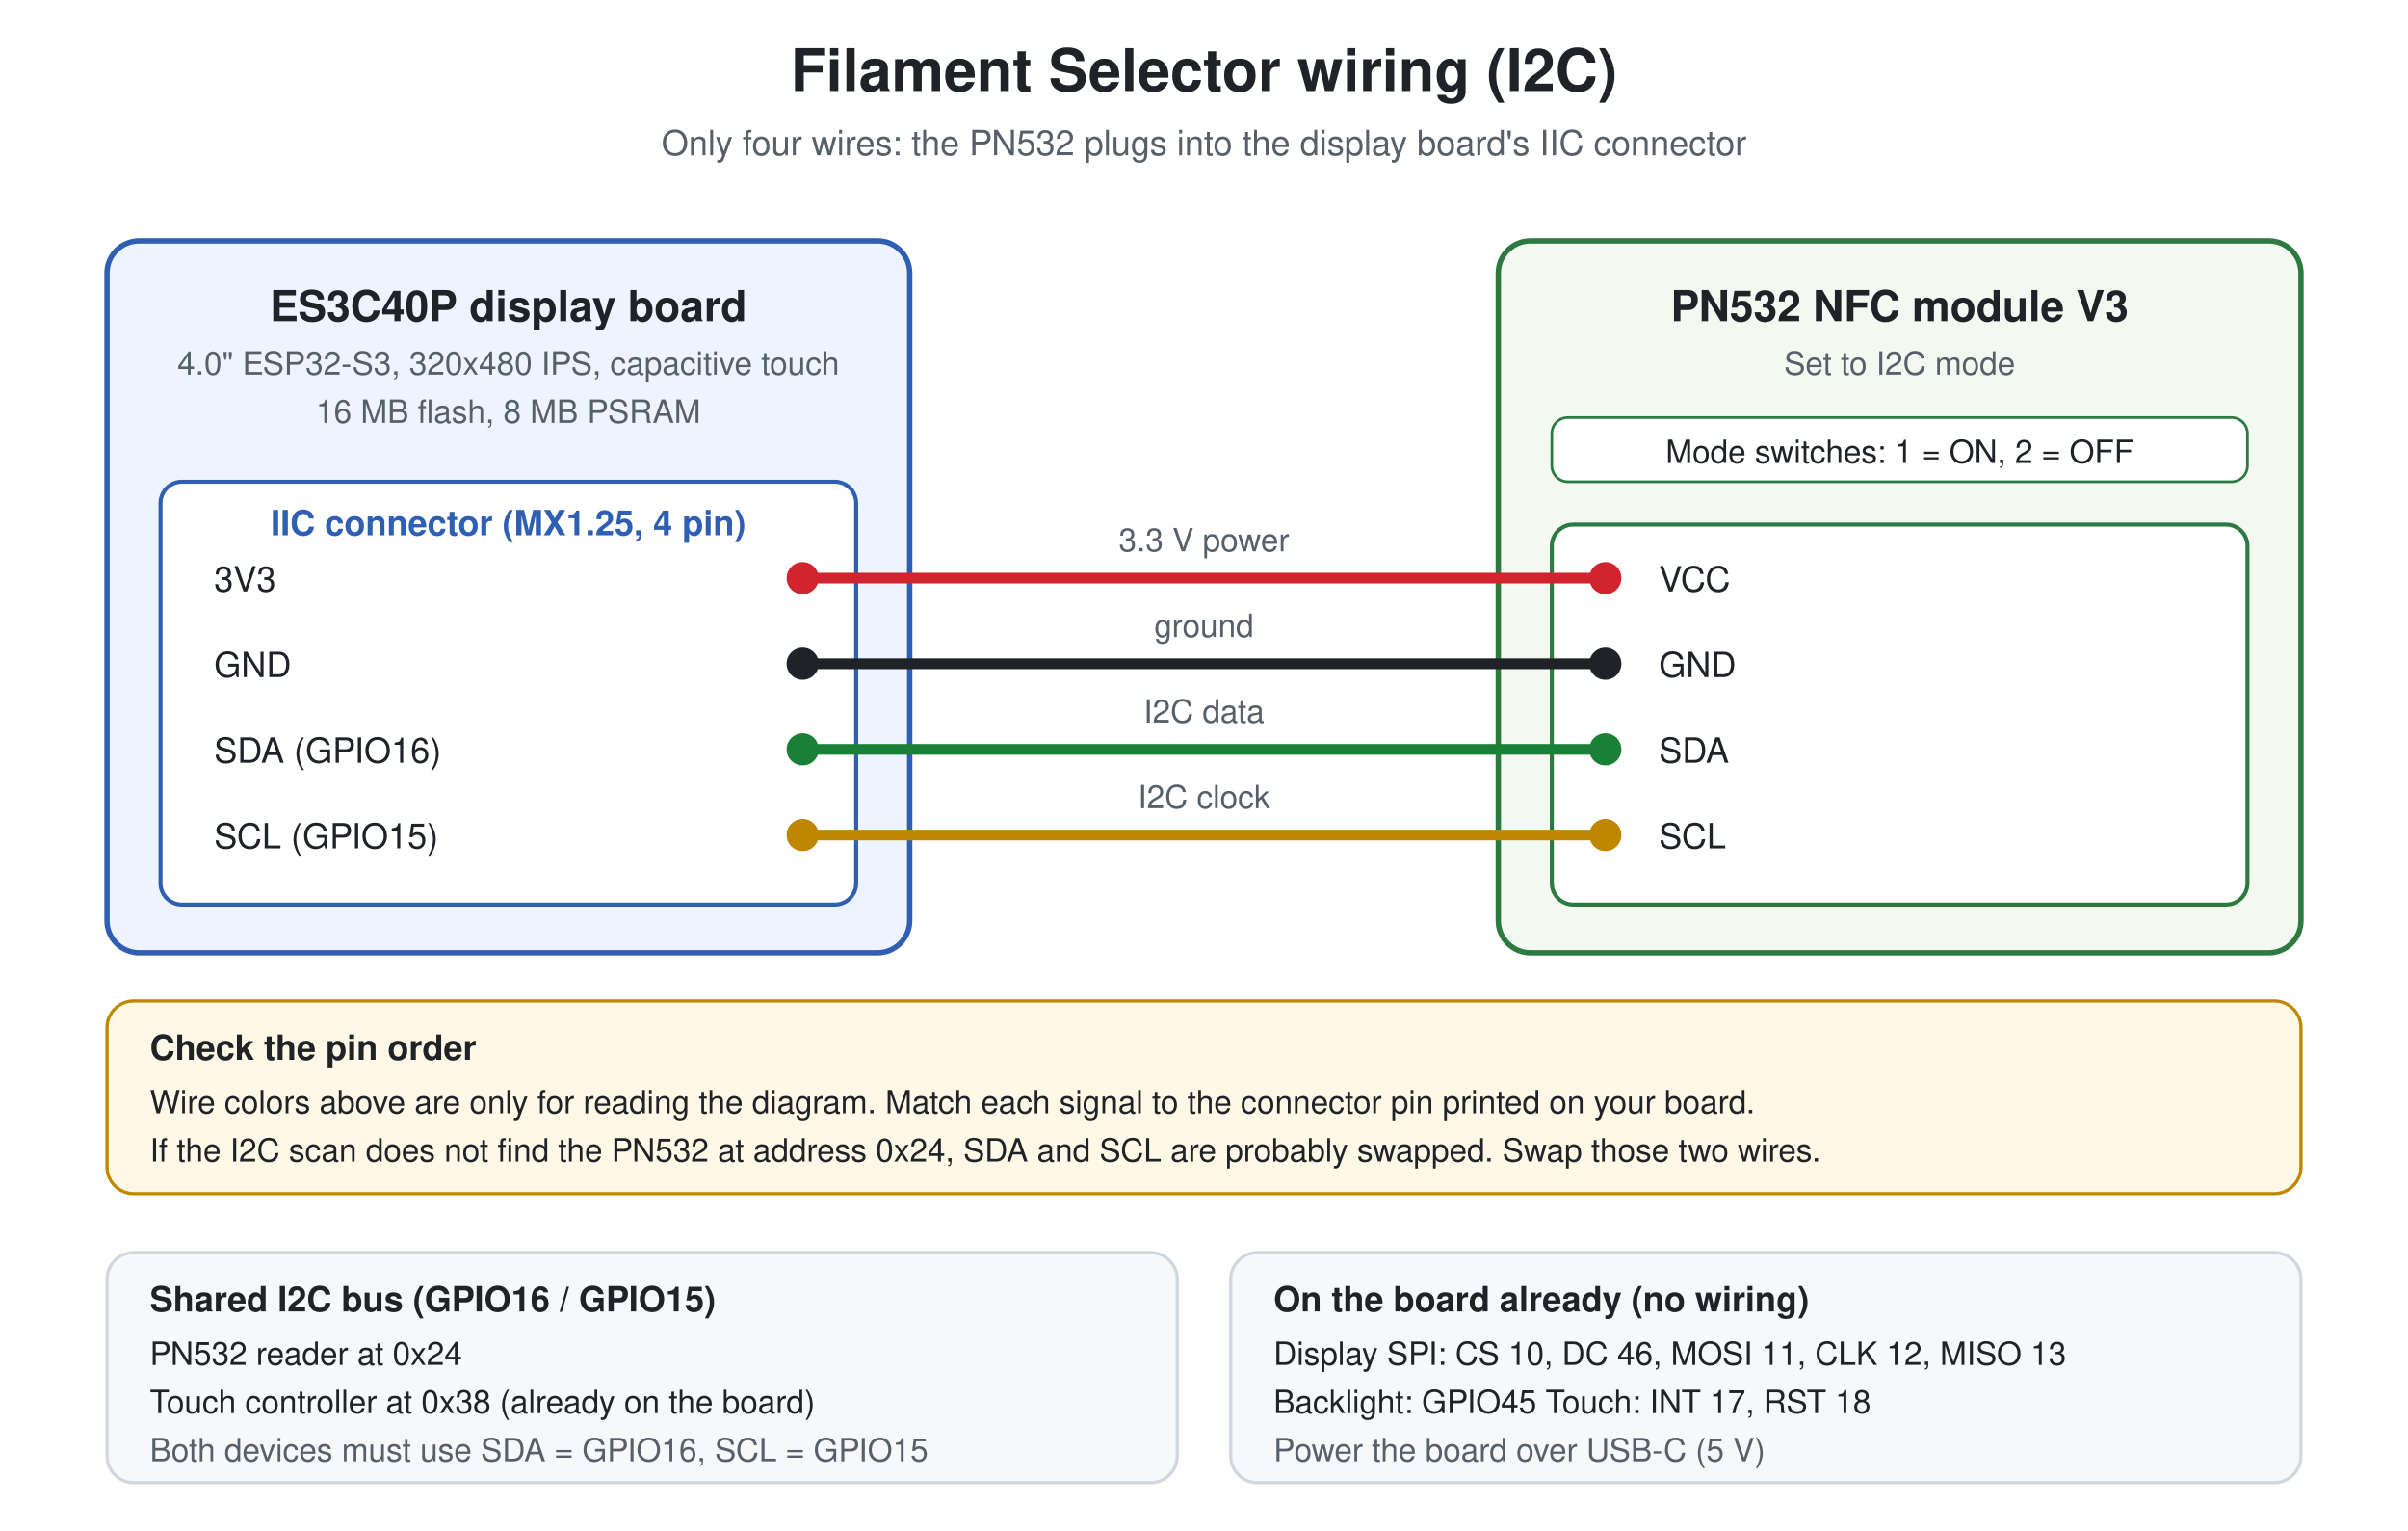
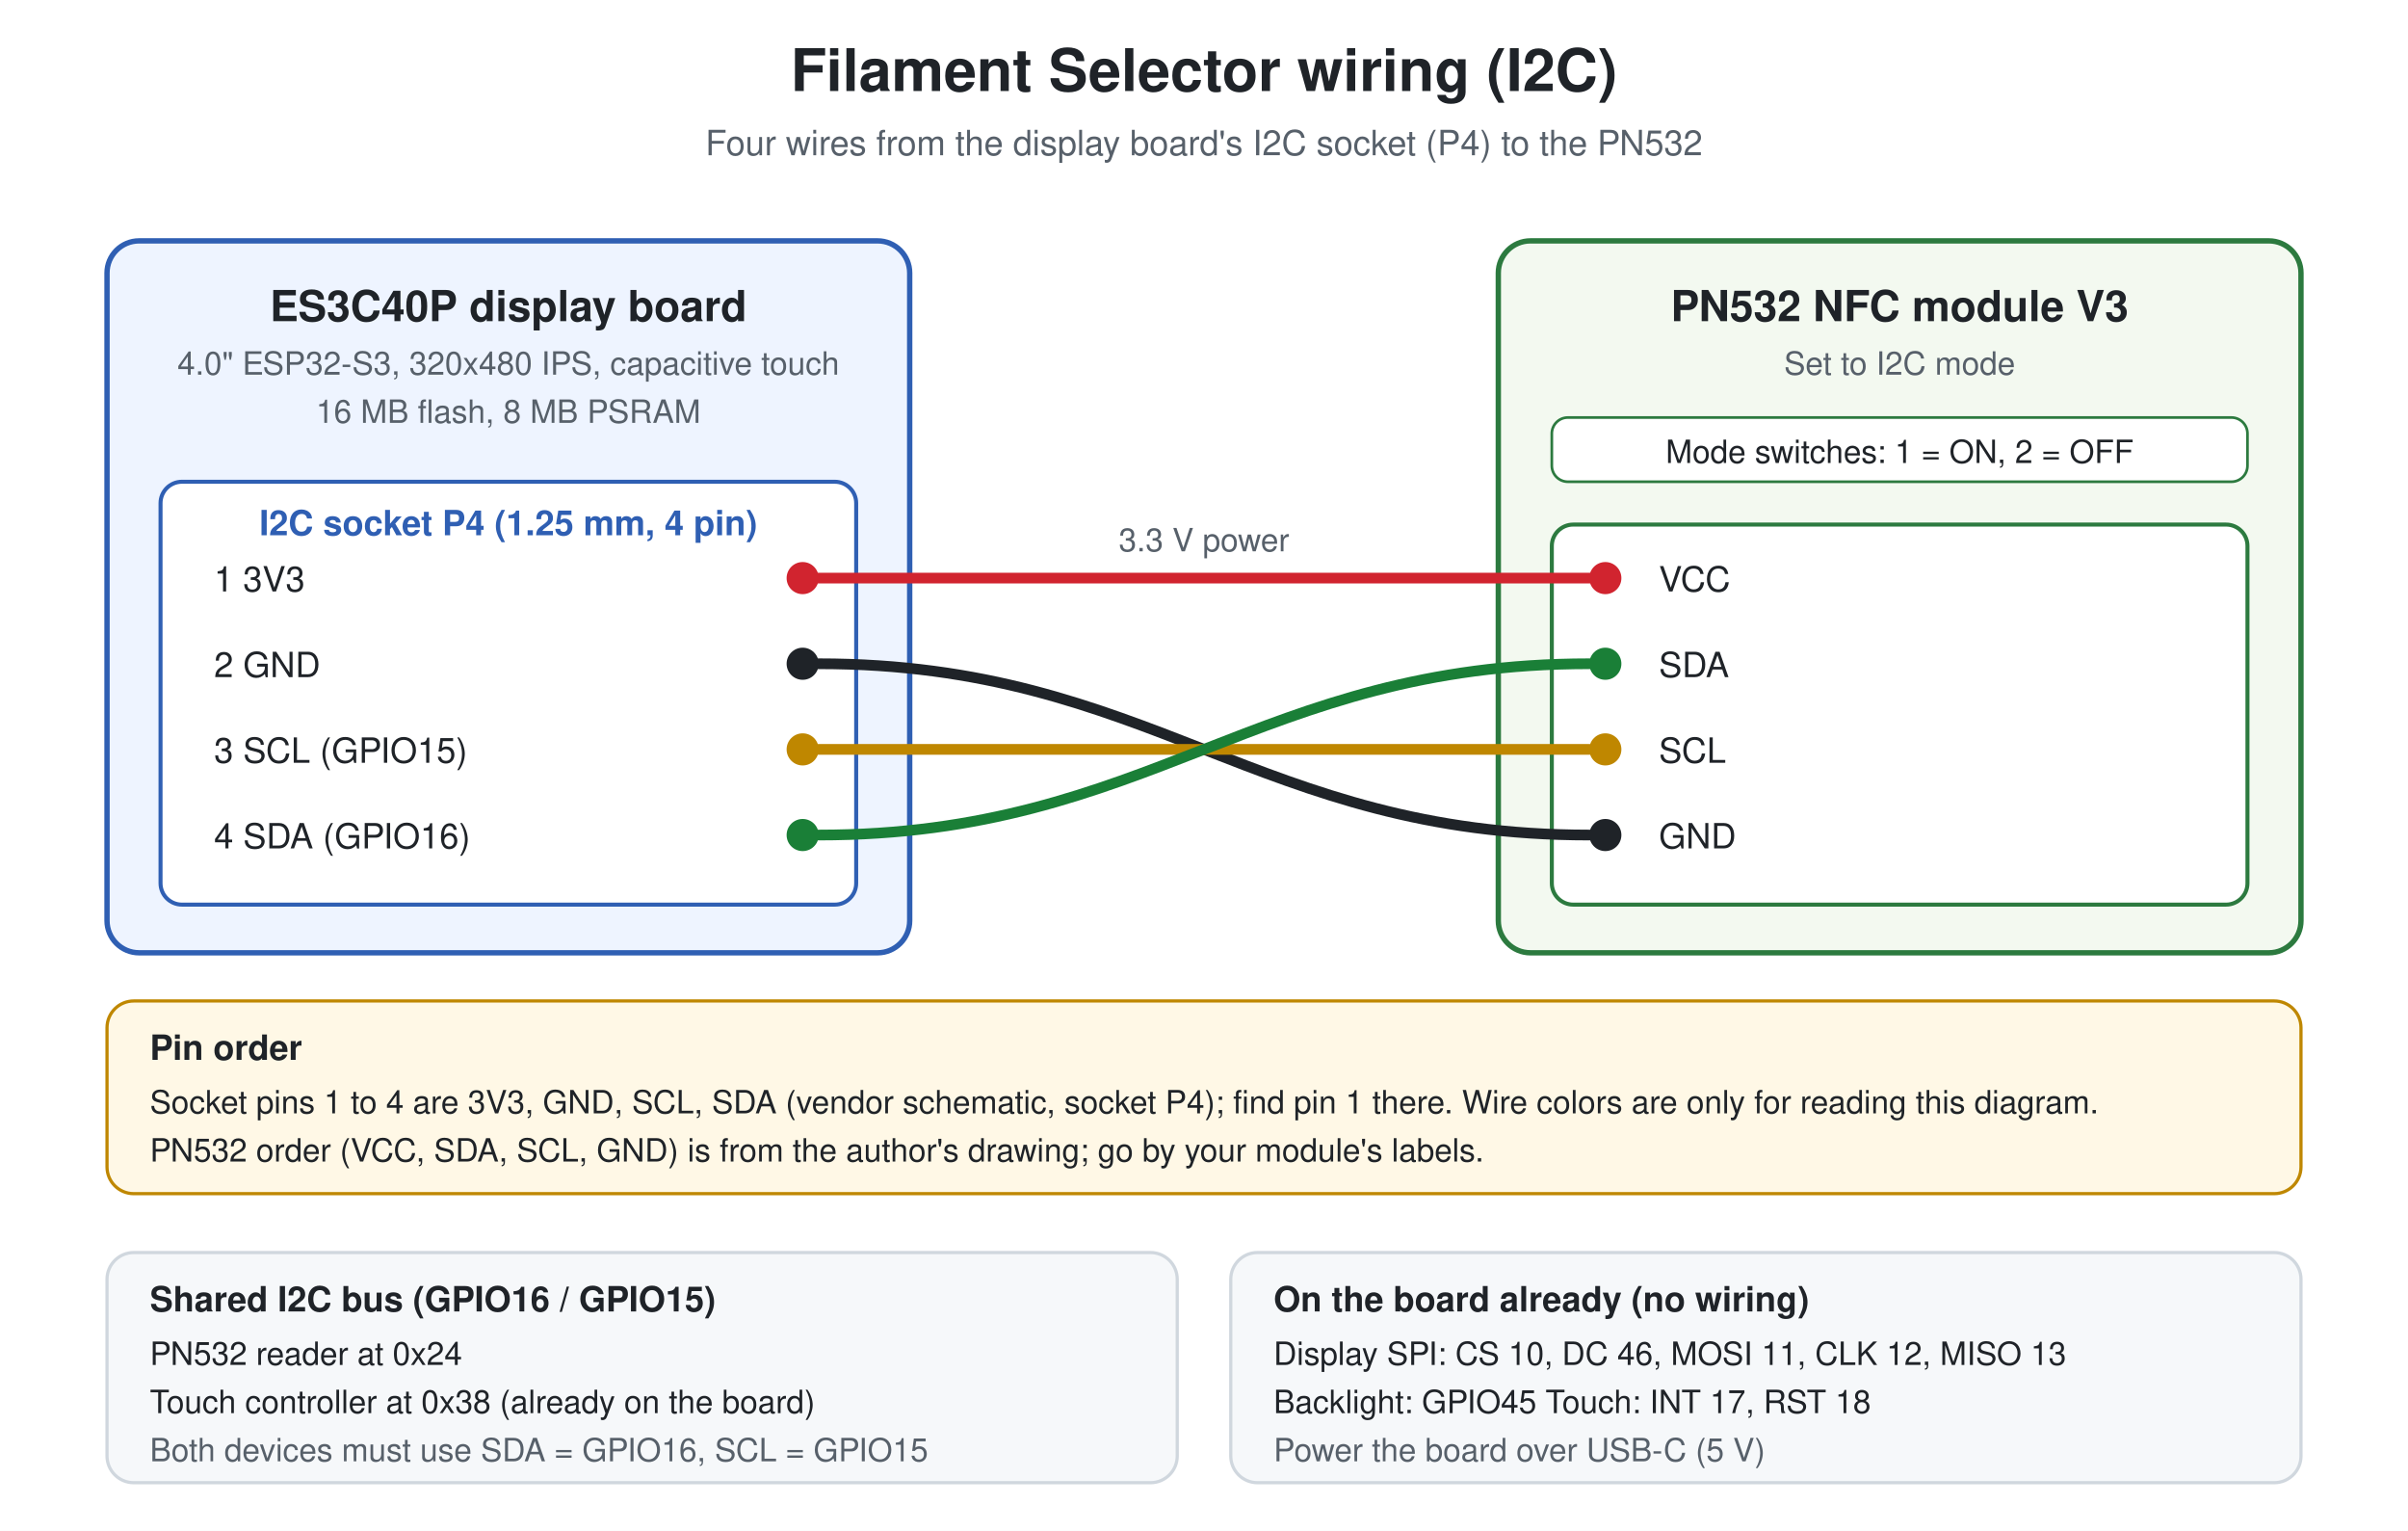
<svg xmlns="http://www.w3.org/2000/svg" viewBox="0 0 900 572" width="900" height="572" font-family="Helvetica, Arial, sans-serif">
  <rect width="900" height="572" fill="#ffffff" />
  <text x="450" y="34" text-anchor="middle" font-size="22" font-weight="bold" fill="#1f2328">Filament Selector wiring (I2C)</text>
-   <text x="450" y="58" text-anchor="middle" font-size="13" fill="#57606a">Only four wires: the PN532 plugs into the display board's IIC connector</text>
+   <text x="450" y="58" text-anchor="middle" font-size="13" fill="#57606a">Four wires from the display board's I2C socket (P4) to the PN532</text>
  <rect x="40" y="90" width="300" height="266" rx="12" fill="#eef4ff" stroke="#2f5fb3" stroke-width="2" />
  <text x="190" y="120" text-anchor="middle" font-size="16" font-weight="bold" fill="#1f2328">ES3C40P display board</text>
  <text x="190" y="140" text-anchor="middle" font-size="12" fill="#57606a">4.0" ESP32-S3, 320x480 IPS, capacitive touch</text>
  <text x="190" y="158" text-anchor="middle" font-size="12" fill="#57606a">16 MB flash, 8 MB PSRAM</text>
  <rect x="60" y="180" width="260" height="158" rx="8" fill="#ffffff" stroke="#2f5fb3" stroke-width="1.5" />
-   <text x="190" y="200" text-anchor="middle" font-size="13" font-weight="bold" fill="#2f5fb3">IIC connector (MX1.25, 4 pin)</text>
+   <text x="190" y="200" text-anchor="middle" font-size="13" font-weight="bold" fill="#2f5fb3">I2C socket P4 (1.25 mm, 4 pin)</text>
  <g font-size="13" fill="#1f2328">
    <circle cx="300" cy="216" r="6" fill="#d1242f" />
-     <text x="80" y="221">3V3</text>
+     <text x="80" y="221">1  3V3</text>
    <circle cx="300" cy="248" r="6" fill="#1f2328" />
-     <text x="80" y="253">GND</text>
-     <circle cx="300" cy="280" r="6" fill="#1a7f37" />
-     <text x="80" y="285">SDA  (GPIO16)</text>
-     <circle cx="300" cy="312" r="6" fill="#bf8700" />
-     <text x="80" y="317">SCL  (GPIO15)</text>
+     <text x="80" y="253">2  GND</text>
+     <circle cx="300" cy="280" r="6" fill="#bf8700" />
+     <text x="80" y="285">3  SCL  (GPIO15)</text>
+     <circle cx="300" cy="312" r="6" fill="#1a7f37" />
+     <text x="80" y="317">4  SDA  (GPIO16)</text>
  </g>
  <rect x="560" y="90" width="300" height="266" rx="12" fill="#f3f9f0" stroke="#2c7a3f" stroke-width="2" />
  <text x="710" y="120" text-anchor="middle" font-size="16" font-weight="bold" fill="#1f2328">PN532 NFC module V3</text>
  <text x="710" y="140" text-anchor="middle" font-size="12" fill="#57606a">Set to I2C mode</text>
  <rect x="580" y="156" width="260" height="24" rx="6" fill="#ffffff" stroke="#2c7a3f" stroke-width="1" />
  <text x="710" y="173" text-anchor="middle" font-size="12" fill="#1f2328">Mode switches: 1 = ON, 2 = OFF</text>
  <rect x="580" y="196" width="260" height="142" rx="8" fill="#ffffff" stroke="#2c7a3f" stroke-width="1.5" />
  <g font-size="13" fill="#1f2328">
    <circle cx="600" cy="216" r="6" fill="#d1242f" />
    <text x="620" y="221">VCC</text>
-     <circle cx="600" cy="248" r="6" fill="#1f2328" />
-     <text x="620" y="253">GND</text>
-     <circle cx="600" cy="280" r="6" fill="#1a7f37" />
-     <text x="620" y="285">SDA</text>
-     <circle cx="600" cy="312" r="6" fill="#bf8700" />
-     <text x="620" y="317">SCL</text>
+     <circle cx="600" cy="248" r="6" fill="#1a7f37" />
+     <text x="620" y="253">SDA</text>
+     <circle cx="600" cy="280" r="6" fill="#bf8700" />
+     <text x="620" y="285">SCL</text>
+     <circle cx="600" cy="312" r="6" fill="#1f2328" />
+     <text x="620" y="317">GND</text>
  </g>
  <g fill="none" stroke-width="4" stroke-linecap="round">
    <path d="M306 216 C 430 216, 470 216, 594 216" stroke="#d1242f" />
-     <path d="M306 248 C 430 248, 470 248, 594 248" stroke="#1f2328" />
-     <path d="M306 280 C 430 280, 470 280, 594 280" stroke="#1a7f37" />
-     <path d="M306 312 C 430 312, 470 312, 594 312" stroke="#bf8700" />
+     <path d="M306 248 C 430 248, 470 312, 594 312" stroke="#1f2328" />
+     <path d="M306 280 C 430 280, 470 280, 594 280" stroke="#bf8700" />
+     <path d="M306 312 C 430 312, 470 248, 594 248" stroke="#1a7f37" />
  </g>
  <g font-size="12" fill="#57606a" text-anchor="middle">
    <text x="450" y="206">3.3 V power</text>
-     <text x="450" y="238">ground</text>
-     <text x="450" y="270">I2C data</text>
-     <text x="450" y="302">I2C clock</text>
  </g>
  <rect x="40" y="374" width="820" height="72" rx="10" fill="#fff8e6" stroke="#bf8700" stroke-width="1.2" />
-   <text x="56" y="396" font-size="13" font-weight="bold" fill="#1f2328">Check the pin order</text>
-   <text x="56" y="416" font-size="12" fill="#1f2328">Wire colors above are only for reading the diagram. Match each signal to the connector pin printed on your board.</text>
-   <text x="56" y="434" font-size="12" fill="#1f2328">If the I2C scan does not find the PN532 at address 0x24, SDA and SCL are probably swapped. Swap those two wires.</text>
+   <text x="56" y="396" font-size="13" font-weight="bold" fill="#1f2328">Pin order</text>
+   <text x="56" y="416" font-size="12" fill="#1f2328">Socket pins 1 to 4 are 3V3, GND, SCL, SDA (vendor schematic, socket P4); find pin 1 there. Wire colors are only for reading this diagram.</text>
+   <text x="56" y="434" font-size="12" fill="#1f2328">PN532 order (VCC, SDA, SCL, GND) is from the author's drawing; go by your module's labels.</text>
  <rect x="40" y="468" width="400" height="86" rx="10" fill="#f6f8fa" stroke="#d0d7de" stroke-width="1.2" />
  <text x="56" y="490" font-size="13" font-weight="bold" fill="#1f2328">Shared I2C bus (GPIO16 / GPIO15)</text>
  <text x="56" y="510" font-size="12" fill="#1f2328">PN532 reader at 0x24</text>
  <text x="56" y="528" font-size="12" fill="#1f2328">Touch controller at 0x38 (already on the board)</text>
  <text x="56" y="546" font-size="12" fill="#57606a">Both devices must use SDA = GPIO16, SCL = GPIO15</text>
  <rect x="460" y="468" width="400" height="86" rx="10" fill="#f6f8fa" stroke="#d0d7de" stroke-width="1.2" />
  <text x="476" y="490" font-size="13" font-weight="bold" fill="#1f2328">On the board already (no wiring)</text>
  <text x="476" y="510" font-size="12" fill="#1f2328">Display SPI: CS 10, DC 46, MOSI 11, CLK 12, MISO 13</text>
  <text x="476" y="528" font-size="12" fill="#1f2328">Backlight: GPIO45    Touch: INT 17, RST 18</text>
  <text x="476" y="546" font-size="12" fill="#57606a">Power the board over USB-C (5 V)</text>
</svg>
